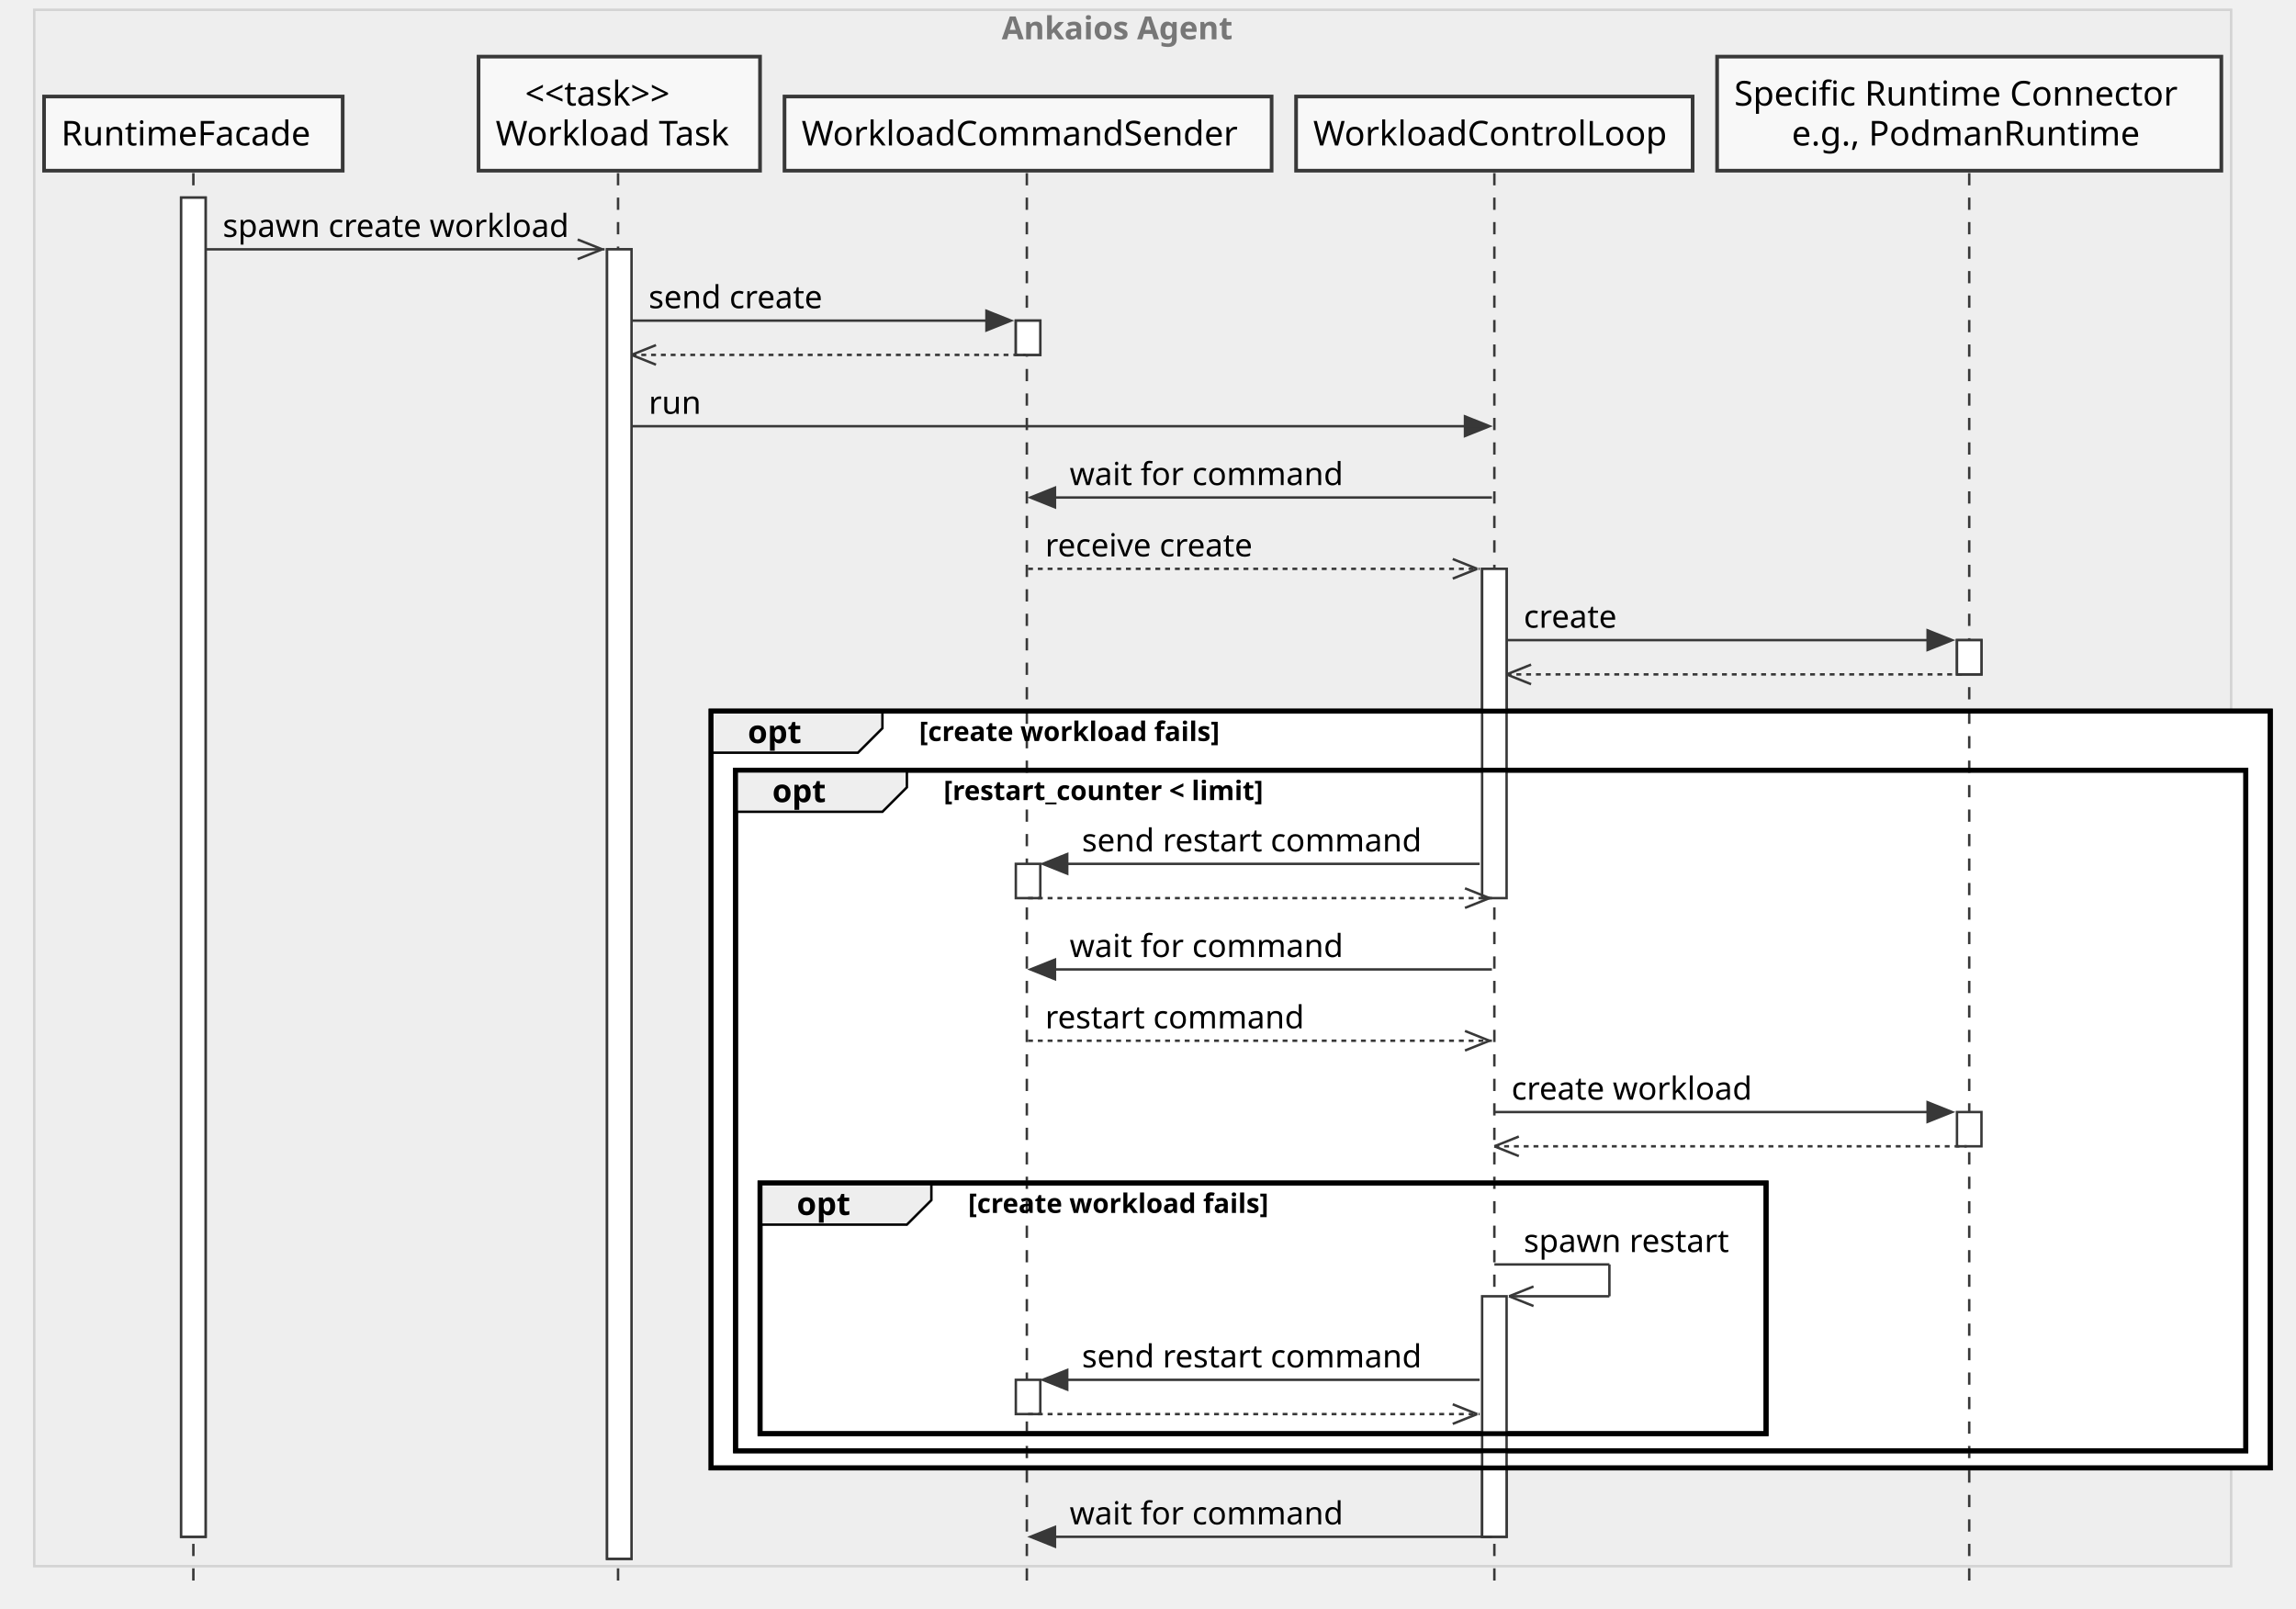
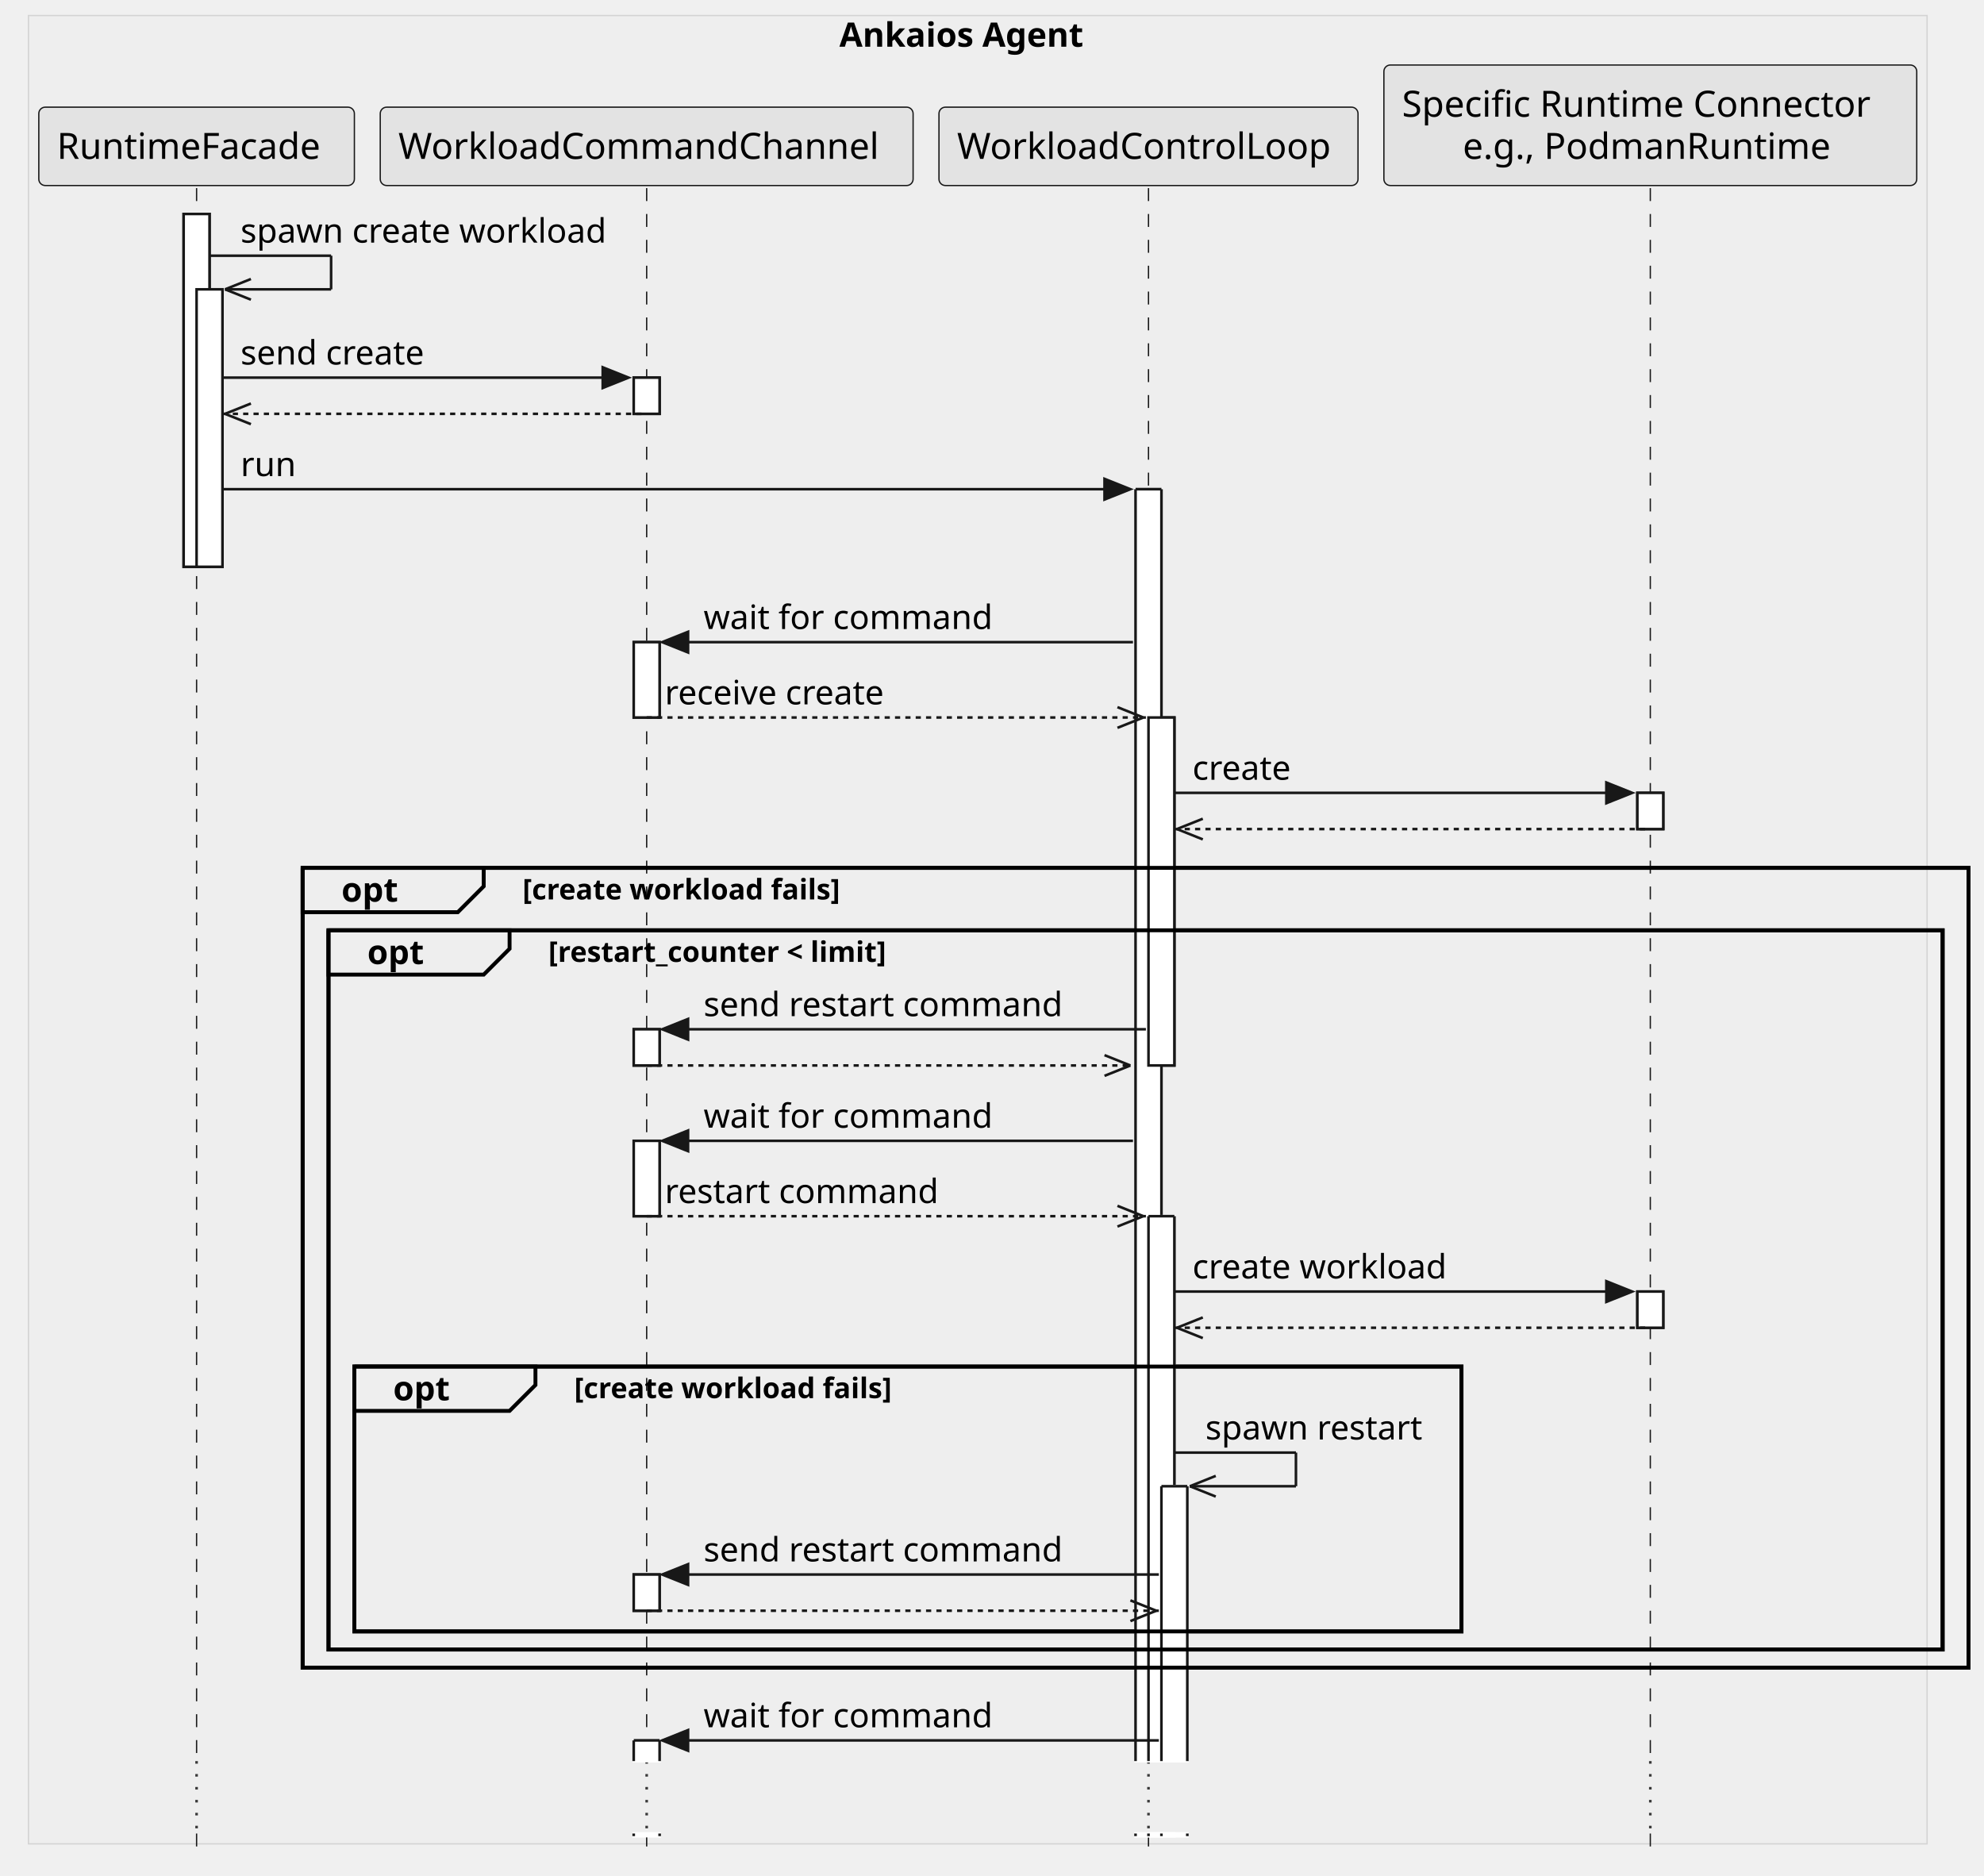
- <svg xmlns="http://www.w3.org/2000/svg" contentScriptType="application/ecmascript" contentStyleType="text/css" height="657px" preserveAspectRatio="none" style="width:938px;height:657px;" version="1.1" viewBox="0 0 938 657" width="938px" zoomAndPan="magnify">
+ <svg xmlns="http://www.w3.org/2000/svg" contentStyleType="text/css" height="725px" preserveAspectRatio="none" style="width:767px;height:725px;background:#FFFFFF;" version="1.1" viewBox="0 0 767 725" width="767px" zoomAndPan="magnify">
  <defs />
  <g>
-     <rect fill="#EEEEEE" height="635.852" style="stroke: #D3D3D3; stroke-width: 1.0;" width="897.5" x="14" y="4" />
-     <text fill="#777777" font-family="sans-serif" font-size="13" font-weight="bold" lengthAdjust="spacingAndGlyphs" textLength="107" x="409.25" y="16.067">Ankaios Agent</text>
-     <rect fill="#FFFFFF" height="547.125" style="stroke: #383838; stroke-width: 1.0;" width="10" x="74" y="80.727" />
-     <rect fill="#FFFFFF" height="534.992" style="stroke: #383838; stroke-width: 1.0;" width="10" x="248" y="101.859" />
-     <rect fill="#FFFFFF" height="14" style="stroke: #383838; stroke-width: 1.0;" width="10" x="415" y="130.992" />
-     <rect fill="#FFFFFF" height="14" style="stroke: #383838; stroke-width: 1.0;" width="10" x="415" y="352.922" />
-     <rect fill="#FFFFFF" height="14" style="stroke: #383838; stroke-width: 1.0;" width="10" x="415" y="563.719" />
-     <rect fill="#FFFFFF" height="134.531" style="stroke: #383838; stroke-width: 1.0;" width="10" x="605.5" y="232.391" />
-     <rect fill="#FFFFFF" height="98.266" style="stroke: #383838; stroke-width: 1.0;" width="10" x="605.5" y="529.586" />
-     <rect fill="#FFFFFF" height="14" style="stroke: #383838; stroke-width: 1.0;" width="10" x="799.5" y="261.523" />
-     <rect fill="#FFFFFF" height="14" style="stroke: #383838; stroke-width: 1.0;" width="10" x="799.5" y="454.32" />
-     <rect fill="#FFFFFF" height="309.195" style="stroke: #000000; stroke-width: 2.0;" width="637" x="290.5" y="290.523" />
-     <rect fill="#FFFFFF" height="278.062" style="stroke: #000000; stroke-width: 2.0;" width="617" x="300.5" y="314.656" />
-     <rect fill="#FFFFFF" height="102.398" style="stroke: #000000; stroke-width: 2.0;" width="411" x="310.5" y="483.32" />
-     <line style="stroke: #383838; stroke-width: 1.0; stroke-dasharray: 5.0,5.0;" x1="79" x2="79" y1="70.727" y2="645.852" />
-     <line style="stroke: #383838; stroke-width: 1.0; stroke-dasharray: 5.0,5.0;" x1="252.5" x2="252.5" y1="70.727" y2="645.852" />
-     <line style="stroke: #383838; stroke-width: 1.0; stroke-dasharray: 5.0,5.0;" x1="419.5" x2="419.5" y1="70.727" y2="645.852" />
-     <line style="stroke: #383838; stroke-width: 1.0; stroke-dasharray: 5.0,5.0;" x1="610.5" x2="610.5" y1="70.727" y2="645.852" />
-     <line style="stroke: #383838; stroke-width: 1.0; stroke-dasharray: 5.0,5.0;" x1="804.5" x2="804.5" y1="70.727" y2="645.852" />
-     <rect fill="#F8F8F8" height="30.297" style="stroke: #383838; stroke-width: 1.5;" width="122" x="18" y="39.43" />
-     <text fill="#000000" font-family="sans-serif" font-size="14" lengthAdjust="spacingAndGlyphs" textLength="108" x="25" y="59.425">RuntimeFacade</text>
-     <rect fill="#F8F8F8" height="46.594" style="stroke: #383838; stroke-width: 1.5;" width="115" x="195.5" y="23.133" />
-     <text fill="#000000" font-family="sans-serif" font-size="14" lengthAdjust="spacingAndGlyphs" textLength="77" x="214.5" y="43.128">&lt;&lt;task&gt;&gt;</text>
-     <text fill="#000000" font-family="sans-serif" font-size="14" lengthAdjust="spacingAndGlyphs" textLength="101" x="202.5" y="59.425">Workload Task</text>
-     <rect fill="#F8F8F8" height="30.297" style="stroke: #383838; stroke-width: 1.5;" width="199" x="320.5" y="39.43" />
-     <text fill="#000000" font-family="sans-serif" font-size="14" lengthAdjust="spacingAndGlyphs" textLength="185" x="327.5" y="59.425">WorkloadCommandSender</text>
-     <rect fill="#F8F8F8" height="30.297" style="stroke: #383838; stroke-width: 1.5;" width="162" x="529.5" y="39.43" />
-     <text fill="#000000" font-family="sans-serif" font-size="14" lengthAdjust="spacingAndGlyphs" textLength="148" x="536.5" y="59.425">WorkloadControlLoop</text>
-     <rect fill="#F8F8F8" height="46.594" style="stroke: #383838; stroke-width: 1.5;" width="206" x="701.5" y="23.133" />
-     <text fill="#000000" font-family="sans-serif" font-size="14" lengthAdjust="spacingAndGlyphs" textLength="192" x="708.5" y="43.128">Specific Runtime Connector</text>
-     <text fill="#000000" font-family="sans-serif" font-size="14" lengthAdjust="spacingAndGlyphs" textLength="149" x="732" y="59.425">e.g., PodmanRuntime</text>
-     <rect fill="#FFFFFF" height="547.125" style="stroke: #383838; stroke-width: 1.0;" width="10" x="74" y="80.727" />
-     <rect fill="#FFFFFF" height="534.992" style="stroke: #383838; stroke-width: 1.0;" width="10" x="248" y="101.859" />
-     <rect fill="#FFFFFF" height="14" style="stroke: #383838; stroke-width: 1.0;" width="10" x="415" y="130.992" />
-     <rect fill="#FFFFFF" height="14" style="stroke: #383838; stroke-width: 1.0;" width="10" x="415" y="352.922" />
-     <rect fill="#FFFFFF" height="14" style="stroke: #383838; stroke-width: 1.0;" width="10" x="415" y="563.719" />
-     <rect fill="#FFFFFF" height="134.531" style="stroke: #383838; stroke-width: 1.0;" width="10" x="605.5" y="232.391" />
-     <rect fill="#FFFFFF" height="98.266" style="stroke: #383838; stroke-width: 1.0;" width="10" x="605.5" y="529.586" />
-     <rect fill="#FFFFFF" height="14" style="stroke: #383838; stroke-width: 1.0;" width="10" x="799.5" y="261.523" />
-     <rect fill="#FFFFFF" height="14" style="stroke: #383838; stroke-width: 1.0;" width="10" x="799.5" y="454.32" />
-     <line style="stroke: #383838; stroke-width: 1.0;" x1="246" x2="236" y1="101.859" y2="97.859" />
-     <line style="stroke: #383838; stroke-width: 1.0;" x1="246" x2="236" y1="101.859" y2="105.859" />
-     <line style="stroke: #383838; stroke-width: 1.0;" x1="84" x2="247" y1="101.859" y2="101.859" />
-     <text fill="#000000" font-family="sans-serif" font-size="13" lengthAdjust="spacingAndGlyphs" textLength="145" x="91" y="96.793">spawn create workload</text>
-     <polygon fill="#383838" points="403,126.992,413,130.992,403,134.992" style="stroke: #383838; stroke-width: 1.0;" />
-     <line style="stroke: #383838; stroke-width: 1.0;" x1="258" x2="409" y1="130.992" y2="130.992" />
-     <text fill="#000000" font-family="sans-serif" font-size="13" lengthAdjust="spacingAndGlyphs" textLength="76" x="265" y="125.926">send create</text>
-     <line style="stroke: #383838; stroke-width: 1.0;" x1="258" x2="268" y1="144.992" y2="140.992" />
-     <line style="stroke: #383838; stroke-width: 1.0;" x1="258" x2="268" y1="144.992" y2="148.992" />
-     <line style="stroke: #383838; stroke-width: 1.0; stroke-dasharray: 2.0,2.0;" x1="258" x2="419" y1="144.992" y2="144.992" />
-     <polygon fill="#383838" points="598.5,170.125,608.5,174.125,598.5,178.125" style="stroke: #383838; stroke-width: 1.0;" />
-     <line style="stroke: #383838; stroke-width: 1.0;" x1="258" x2="604.5" y1="174.125" y2="174.125" />
-     <text fill="#000000" font-family="sans-serif" font-size="13" lengthAdjust="spacingAndGlyphs" textLength="21" x="265" y="169.059">run</text>
-     <polygon fill="#383838" points="431,199.258,421,203.258,431,207.258" style="stroke: #383838; stroke-width: 1.0;" />
-     <line style="stroke: #383838; stroke-width: 1.0;" x1="425" x2="609.5" y1="203.258" y2="203.258" />
-     <text fill="#000000" font-family="sans-serif" font-size="13" lengthAdjust="spacingAndGlyphs" textLength="115" x="437" y="198.192">wait for command</text>
-     <line style="stroke: #383838; stroke-width: 1.0;" x1="603.5" x2="593.5" y1="232.391" y2="228.391" />
-     <line style="stroke: #383838; stroke-width: 1.0;" x1="603.5" x2="593.5" y1="232.391" y2="236.391" />
-     <line style="stroke: #383838; stroke-width: 1.0; stroke-dasharray: 2.0,2.0;" x1="420" x2="604.5" y1="232.391" y2="232.391" />
-     <text fill="#000000" font-family="sans-serif" font-size="13" lengthAdjust="spacingAndGlyphs" textLength="91" x="427" y="227.325">receive create</text>
-     <polygon fill="#383838" points="787.5,257.523,797.5,261.523,787.5,265.523" style="stroke: #383838; stroke-width: 1.0;" />
-     <line style="stroke: #383838; stroke-width: 1.0;" x1="615.5" x2="793.5" y1="261.523" y2="261.523" />
-     <text fill="#000000" font-family="sans-serif" font-size="13" lengthAdjust="spacingAndGlyphs" textLength="41" x="622.5" y="256.457">create</text>
-     <line style="stroke: #383838; stroke-width: 1.0;" x1="615.5" x2="625.5" y1="275.523" y2="271.523" />
-     <line style="stroke: #383838; stroke-width: 1.0;" x1="615.5" x2="625.5" y1="275.523" y2="279.523" />
-     <line style="stroke: #383838; stroke-width: 1.0; stroke-dasharray: 2.0,2.0;" x1="615.5" x2="803.5" y1="275.523" y2="275.523" />
-     <path d="M290.5,290.523 L360.5,290.523 L360.5,297.523 L350.5,307.523 L290.5,307.523 L290.5,290.523 " fill="#EEEEEE" style="stroke: #000000; stroke-width: 1.0;" />
-     <rect fill="none" height="309.195" style="stroke: #000000; stroke-width: 2.0;" width="637" x="290.5" y="290.523" />
-     <text fill="#000000" font-family="sans-serif" font-size="13" font-weight="bold" lengthAdjust="spacingAndGlyphs" textLength="25" x="305.5" y="303.59">opt</text>
-     <text fill="#000000" font-family="sans-serif" font-size="11" font-weight="bold" lengthAdjust="spacingAndGlyphs" textLength="146" x="375.5" y="302.734">[create workload fails]</text>
-     <path d="M300.5,314.656 L370.5,314.656 L370.5,321.656 L360.5,331.656 L300.5,331.656 L300.5,314.656 " fill="#EEEEEE" style="stroke: #000000; stroke-width: 1.0;" />
-     <rect fill="none" height="278.062" style="stroke: #000000; stroke-width: 2.0;" width="617" x="300.5" y="314.656" />
-     <text fill="#000000" font-family="sans-serif" font-size="13" font-weight="bold" lengthAdjust="spacingAndGlyphs" textLength="25" x="315.5" y="327.723">opt</text>
-     <text fill="#000000" font-family="sans-serif" font-size="11" font-weight="bold" lengthAdjust="spacingAndGlyphs" textLength="153" x="385.5" y="326.867">[restart_counter &lt; limit]</text>
-     <polygon fill="#383838" points="436,348.922,426,352.922,436,356.922" style="stroke: #383838; stroke-width: 1.0;" />
-     <line style="stroke: #383838; stroke-width: 1.0;" x1="430" x2="604.5" y1="352.922" y2="352.922" />
-     <text fill="#000000" font-family="sans-serif" font-size="13" lengthAdjust="spacingAndGlyphs" textLength="147" x="442" y="347.856">send restart command</text>
-     <line style="stroke: #383838; stroke-width: 1.0;" x1="608.5" x2="598.5" y1="366.922" y2="362.922" />
-     <line style="stroke: #383838; stroke-width: 1.0;" x1="608.5" x2="598.5" y1="366.922" y2="370.922" />
-     <line style="stroke: #383838; stroke-width: 1.0; stroke-dasharray: 2.0,2.0;" x1="420" x2="609.5" y1="366.922" y2="366.922" />
-     <polygon fill="#383838" points="431,392.055,421,396.055,431,400.055" style="stroke: #383838; stroke-width: 1.0;" />
-     <line style="stroke: #383838; stroke-width: 1.0;" x1="425" x2="609.5" y1="396.055" y2="396.055" />
-     <text fill="#000000" font-family="sans-serif" font-size="13" lengthAdjust="spacingAndGlyphs" textLength="115" x="437" y="390.989">wait for command</text>
-     <line style="stroke: #383838; stroke-width: 1.0;" x1="608.5" x2="598.5" y1="425.188" y2="421.188" />
-     <line style="stroke: #383838; stroke-width: 1.0;" x1="608.5" x2="598.5" y1="425.188" y2="429.188" />
-     <line style="stroke: #383838; stroke-width: 1.0; stroke-dasharray: 2.0,2.0;" x1="420" x2="609.5" y1="425.188" y2="425.188" />
-     <text fill="#000000" font-family="sans-serif" font-size="13" lengthAdjust="spacingAndGlyphs" textLength="112" x="427" y="420.122">restart command</text>
-     <polygon fill="#383838" points="787.5,450.32,797.5,454.32,787.5,458.32" style="stroke: #383838; stroke-width: 1.0;" />
-     <line style="stroke: #383838; stroke-width: 1.0;" x1="610.5" x2="793.5" y1="454.32" y2="454.32" />
-     <text fill="#000000" font-family="sans-serif" font-size="13" lengthAdjust="spacingAndGlyphs" textLength="101" x="617.5" y="449.254">create workload</text>
-     <line style="stroke: #383838; stroke-width: 1.0;" x1="610.5" x2="620.5" y1="468.32" y2="464.32" />
-     <line style="stroke: #383838; stroke-width: 1.0;" x1="610.5" x2="620.5" y1="468.32" y2="472.32" />
-     <line style="stroke: #383838; stroke-width: 1.0; stroke-dasharray: 2.0,2.0;" x1="610.5" x2="803.5" y1="468.32" y2="468.32" />
-     <path d="M310.5,483.32 L380.5,483.32 L380.5,490.32 L370.5,500.32 L310.5,500.32 L310.5,483.32 " fill="#EEEEEE" style="stroke: #000000; stroke-width: 1.0;" />
-     <rect fill="none" height="102.398" style="stroke: #000000; stroke-width: 2.0;" width="411" x="310.5" y="483.32" />
-     <text fill="#000000" font-family="sans-serif" font-size="13" font-weight="bold" lengthAdjust="spacingAndGlyphs" textLength="25" x="325.5" y="496.387">opt</text>
-     <text fill="#000000" font-family="sans-serif" font-size="11" font-weight="bold" lengthAdjust="spacingAndGlyphs" textLength="146" x="395.5" y="495.531">[create workload fails]</text>
-     <line style="stroke: #383838; stroke-width: 1.0;" x1="610.5" x2="657.5" y1="516.586" y2="516.586" />
-     <line style="stroke: #383838; stroke-width: 1.0;" x1="657.5" x2="657.5" y1="516.586" y2="529.586" />
-     <line style="stroke: #383838; stroke-width: 1.0;" x1="616.5" x2="657.5" y1="529.586" y2="529.586" />
-     <line style="stroke: #383838; stroke-width: 1.0;" x1="616.5" x2="626.5" y1="529.586" y2="525.586" />
-     <line style="stroke: #383838; stroke-width: 1.0;" x1="616.5" x2="626.5" y1="529.586" y2="533.586" />
-     <text fill="#000000" font-family="sans-serif" font-size="13" lengthAdjust="spacingAndGlyphs" textLength="87" x="622.5" y="511.52">spawn restart</text>
-     <polygon fill="#383838" points="436,559.719,426,563.719,436,567.719" style="stroke: #383838; stroke-width: 1.0;" />
-     <line style="stroke: #383838; stroke-width: 1.0;" x1="430" x2="604.5" y1="563.719" y2="563.719" />
-     <text fill="#000000" font-family="sans-serif" font-size="13" lengthAdjust="spacingAndGlyphs" textLength="147" x="442" y="558.653">send restart command</text>
-     <line style="stroke: #383838; stroke-width: 1.0;" x1="603.5" x2="593.5" y1="577.719" y2="573.719" />
-     <line style="stroke: #383838; stroke-width: 1.0;" x1="603.5" x2="593.5" y1="577.719" y2="581.719" />
-     <line style="stroke: #383838; stroke-width: 1.0; stroke-dasharray: 2.0,2.0;" x1="420" x2="604.5" y1="577.719" y2="577.719" />
-     <polygon fill="#383838" points="431,623.852,421,627.852,431,631.852" style="stroke: #383838; stroke-width: 1.0;" />
-     <line style="stroke: #383838; stroke-width: 1.0;" x1="425" x2="609.5" y1="627.852" y2="627.852" />
-     <text fill="#000000" font-family="sans-serif" font-size="13" lengthAdjust="spacingAndGlyphs" textLength="115" x="437" y="622.786">wait for command</text>
+     <rect fill="#EEEEEE" height="706.852" style="stroke:#D3D3D3;stroke-width:0.5;" width="734" x="11" y="6" />
+     <text fill="#000000" font-family="sans-serif" font-size="13" font-weight="bold" lengthAdjust="spacing" textLength="107" x="324.5" y="18.067">Ankaios Agent</text>
+     <rect fill="#FFFFFF" height="136.398" style="stroke:#181818;stroke-width:1.0;" width="10" x="71" y="82.727" />
+     <rect fill="#FFFFFF" height="107.266" style="stroke:#181818;stroke-width:1.0;" width="10" x="76" y="111.859" />
+     <rect fill="#FFFFFF" height="14" style="stroke:#181818;stroke-width:1.0;" width="10" x="245" y="145.992" />
+     <rect fill="#FFFFFF" height="29.133" style="stroke:#181818;stroke-width:1.0;" width="10" x="245" y="248.258" />
+     <rect fill="#FFFFFF" height="14" style="stroke:#181818;stroke-width:1.0;" width="10" x="245" y="397.922" />
+     <rect fill="#FFFFFF" height="29.133" style="stroke:#181818;stroke-width:1.0;" width="10" x="245" y="441.055" />
+     <rect fill="#FFFFFF" height="14" style="stroke:#181818;stroke-width:1.0;" width="10" x="245" y="608.719" />
+     <rect fill="#FFFFFF" height="8" style="stroke:#FFFFFF;stroke-width:1.0;" width="10" x="245" y="672.852" />
+     <line style="stroke:#181818;stroke-width:1.0;" x1="245" x2="245" y1="672.852" y2="680.852" />
+     <line style="stroke:#181818;stroke-width:1.0;" x1="255" x2="255" y1="672.852" y2="680.852" />
+     <line style="stroke:#181818;stroke-width:1.0;" x1="245" x2="255" y1="672.852" y2="672.852" />
+     <rect fill="#FFFFFF" height="1" style="stroke:#FFFFFF;stroke-width:1.0;" width="10" x="245" y="708.852" />
+     <line style="stroke:#181818;stroke-width:1.0;" x1="245" x2="245" y1="708.852" y2="709.852" />
+     <line style="stroke:#181818;stroke-width:1.0;" x1="255" x2="255" y1="708.852" y2="709.852" />
+     <rect fill="#FFFFFF" height="491.727" style="stroke:#FFFFFF;stroke-width:1.0;" width="10" x="439" y="189.125" />
+     <line style="stroke:#181818;stroke-width:1.0;" x1="439" x2="439" y1="189.125" y2="680.852" />
+     <line style="stroke:#181818;stroke-width:1.0;" x1="449" x2="449" y1="189.125" y2="680.852" />
+     <line style="stroke:#181818;stroke-width:1.0;" x1="439" x2="449" y1="189.125" y2="189.125" />
+     <rect fill="#FFFFFF" height="1" style="stroke:#FFFFFF;stroke-width:1.0;" width="10" x="439" y="708.852" />
+     <line style="stroke:#181818;stroke-width:1.0;" x1="439" x2="439" y1="708.852" y2="709.852" />
+     <line style="stroke:#181818;stroke-width:1.0;" x1="449" x2="449" y1="708.852" y2="709.852" />
+     <rect fill="#FFFFFF" height="134.531" style="stroke:#181818;stroke-width:1.0;" width="10" x="444" y="277.391" />
+     <rect fill="#FFFFFF" height="210.664" style="stroke:#FFFFFF;stroke-width:1.0;" width="10" x="444" y="470.188" />
+     <line style="stroke:#181818;stroke-width:1.0;" x1="444" x2="444" y1="470.188" y2="680.852" />
+     <line style="stroke:#181818;stroke-width:1.0;" x1="454" x2="454" y1="470.188" y2="680.852" />
+     <line style="stroke:#181818;stroke-width:1.0;" x1="444" x2="454" y1="470.188" y2="470.188" />
+     <rect fill="#FFFFFF" height="1" style="stroke:#FFFFFF;stroke-width:1.0;" width="10" x="444" y="708.852" />
+     <line style="stroke:#181818;stroke-width:1.0;" x1="444" x2="444" y1="708.852" y2="709.852" />
+     <line style="stroke:#181818;stroke-width:1.0;" x1="454" x2="454" y1="708.852" y2="709.852" />
+     <rect fill="#FFFFFF" height="106.266" style="stroke:#FFFFFF;stroke-width:1.0;" width="10" x="449" y="574.586" />
+     <line style="stroke:#181818;stroke-width:1.0;" x1="449" x2="449" y1="574.586" y2="680.852" />
+     <line style="stroke:#181818;stroke-width:1.0;" x1="459" x2="459" y1="574.586" y2="680.852" />
+     <line style="stroke:#181818;stroke-width:1.0;" x1="449" x2="459" y1="574.586" y2="574.586" />
+     <rect fill="#FFFFFF" height="1" style="stroke:#FFFFFF;stroke-width:1.0;" width="10" x="449" y="708.852" />
+     <line style="stroke:#181818;stroke-width:1.0;" x1="449" x2="449" y1="708.852" y2="709.852" />
+     <line style="stroke:#181818;stroke-width:1.0;" x1="459" x2="459" y1="708.852" y2="709.852" />
+     <rect fill="#FFFFFF" height="14" style="stroke:#181818;stroke-width:1.0;" width="10" x="633" y="306.523" />
+     <rect fill="#FFFFFF" height="14" style="stroke:#181818;stroke-width:1.0;" width="10" x="633" y="499.32" />
+     <rect fill="none" height="309.195" style="stroke:#000000;stroke-width:1.5;" width="644" x="117" y="335.523" />
+     <rect fill="none" height="278.062" style="stroke:#000000;stroke-width:1.5;" width="624" x="127" y="359.656" />
+     <rect fill="none" height="102.398" style="stroke:#000000;stroke-width:1.5;" width="428" x="137" y="528.32" />
+     <line style="stroke:#181818;stroke-width:0.5;stroke-dasharray:5.0,5.0;" x1="76" x2="76" y1="72.727" y2="680.852" />
+     <line style="stroke:#383838;stroke-width:1.0;stroke-dasharray:1.0,4.0;" x1="76" x2="76" y1="680.852" y2="708.852" />
+     <line style="stroke:#181818;stroke-width:0.5;stroke-dasharray:5.0,5.0;" x1="76" x2="76" y1="708.852" y2="718.852" />
+     <line style="stroke:#181818;stroke-width:0.5;stroke-dasharray:5.0,5.0;" x1="250" x2="250" y1="72.727" y2="680.852" />
+     <line style="stroke:#383838;stroke-width:1.0;stroke-dasharray:1.0,4.0;" x1="250" x2="250" y1="680.852" y2="708.852" />
+     <line style="stroke:#181818;stroke-width:0.5;stroke-dasharray:5.0,5.0;" x1="250" x2="250" y1="708.852" y2="718.852" />
+     <line style="stroke:#181818;stroke-width:0.5;stroke-dasharray:5.0,5.0;" x1="444" x2="444" y1="72.727" y2="680.852" />
+     <line style="stroke:#383838;stroke-width:1.0;stroke-dasharray:1.0,4.0;" x1="444" x2="444" y1="680.852" y2="708.852" />
+     <line style="stroke:#181818;stroke-width:0.5;stroke-dasharray:5.0,5.0;" x1="444" x2="444" y1="708.852" y2="718.852" />
+     <line style="stroke:#181818;stroke-width:0.5;stroke-dasharray:5.0,5.0;" x1="638" x2="638" y1="72.727" y2="680.852" />
+     <line style="stroke:#383838;stroke-width:1.0;stroke-dasharray:1.0,4.0;" x1="638" x2="638" y1="680.852" y2="708.852" />
+     <line style="stroke:#181818;stroke-width:0.5;stroke-dasharray:5.0,5.0;" x1="638" x2="638" y1="708.852" y2="718.852" />
+     <rect fill="#E3E3E3" height="30.297" rx="2.5" ry="2.5" style="stroke:#181818;stroke-width:0.5;" width="122" x="15" y="41.43" />
+     <text fill="#000000" font-family="sans-serif" font-size="14" lengthAdjust="spacing" textLength="108" x="22" y="61.425">RuntimeFacade</text>
+     <rect fill="#E3E3E3" height="30.297" rx="2.5" ry="2.5" style="stroke:#181818;stroke-width:0.5;" width="206" x="147" y="41.43" />
+     <text fill="#000000" font-family="sans-serif" font-size="14" lengthAdjust="spacing" textLength="192" x="154" y="61.425">WorkloadCommandChannel</text>
+     <rect fill="#E3E3E3" height="30.297" rx="2.5" ry="2.5" style="stroke:#181818;stroke-width:0.5;" width="162" x="363" y="41.43" />
+     <text fill="#000000" font-family="sans-serif" font-size="14" lengthAdjust="spacing" textLength="148" x="370" y="61.425">WorkloadControlLoop</text>
+     <rect fill="#E3E3E3" height="46.594" rx="2.5" ry="2.5" style="stroke:#181818;stroke-width:0.5;" width="206" x="535" y="25.133" />
+     <text fill="#000000" font-family="sans-serif" font-size="14" lengthAdjust="spacing" textLength="192" x="542" y="45.128">Specific Runtime Connector</text>
+     <text fill="#000000" font-family="sans-serif" font-size="14" lengthAdjust="spacing" textLength="149" x="565.5" y="61.425">e.g., PodmanRuntime</text>
+     <rect fill="#FFFFFF" height="136.398" style="stroke:#181818;stroke-width:1.0;" width="10" x="71" y="82.727" />
+     <rect fill="#FFFFFF" height="107.266" style="stroke:#181818;stroke-width:1.0;" width="10" x="76" y="111.859" />
+     <rect fill="#FFFFFF" height="14" style="stroke:#181818;stroke-width:1.0;" width="10" x="245" y="145.992" />
+     <rect fill="#FFFFFF" height="29.133" style="stroke:#181818;stroke-width:1.0;" width="10" x="245" y="248.258" />
+     <rect fill="#FFFFFF" height="14" style="stroke:#181818;stroke-width:1.0;" width="10" x="245" y="397.922" />
+     <rect fill="#FFFFFF" height="29.133" style="stroke:#181818;stroke-width:1.0;" width="10" x="245" y="441.055" />
+     <rect fill="#FFFFFF" height="14" style="stroke:#181818;stroke-width:1.0;" width="10" x="245" y="608.719" />
+     <rect fill="#FFFFFF" height="8" style="stroke:#FFFFFF;stroke-width:1.0;" width="10" x="245" y="672.852" />
+     <line style="stroke:#181818;stroke-width:1.0;" x1="245" x2="245" y1="672.852" y2="680.852" />
+     <line style="stroke:#181818;stroke-width:1.0;" x1="255" x2="255" y1="672.852" y2="680.852" />
+     <line style="stroke:#181818;stroke-width:1.0;" x1="245" x2="255" y1="672.852" y2="672.852" />
+     <rect fill="#FFFFFF" height="1" style="stroke:#FFFFFF;stroke-width:1.0;" width="10" x="245" y="708.852" />
+     <line style="stroke:#181818;stroke-width:1.0;" x1="245" x2="245" y1="708.852" y2="709.852" />
+     <line style="stroke:#181818;stroke-width:1.0;" x1="255" x2="255" y1="708.852" y2="709.852" />
+     <rect fill="#FFFFFF" height="491.727" style="stroke:#FFFFFF;stroke-width:1.0;" width="10" x="439" y="189.125" />
+     <line style="stroke:#181818;stroke-width:1.0;" x1="439" x2="439" y1="189.125" y2="680.852" />
+     <line style="stroke:#181818;stroke-width:1.0;" x1="449" x2="449" y1="189.125" y2="680.852" />
+     <line style="stroke:#181818;stroke-width:1.0;" x1="439" x2="449" y1="189.125" y2="189.125" />
+     <rect fill="#FFFFFF" height="1" style="stroke:#FFFFFF;stroke-width:1.0;" width="10" x="439" y="708.852" />
+     <line style="stroke:#181818;stroke-width:1.0;" x1="439" x2="439" y1="708.852" y2="709.852" />
+     <line style="stroke:#181818;stroke-width:1.0;" x1="449" x2="449" y1="708.852" y2="709.852" />
+     <rect fill="#FFFFFF" height="134.531" style="stroke:#181818;stroke-width:1.0;" width="10" x="444" y="277.391" />
+     <rect fill="#FFFFFF" height="210.664" style="stroke:#FFFFFF;stroke-width:1.0;" width="10" x="444" y="470.188" />
+     <line style="stroke:#181818;stroke-width:1.0;" x1="444" x2="444" y1="470.188" y2="680.852" />
+     <line style="stroke:#181818;stroke-width:1.0;" x1="454" x2="454" y1="470.188" y2="680.852" />
+     <line style="stroke:#181818;stroke-width:1.0;" x1="444" x2="454" y1="470.188" y2="470.188" />
+     <rect fill="#FFFFFF" height="1" style="stroke:#FFFFFF;stroke-width:1.0;" width="10" x="444" y="708.852" />
+     <line style="stroke:#181818;stroke-width:1.0;" x1="444" x2="444" y1="708.852" y2="709.852" />
+     <line style="stroke:#181818;stroke-width:1.0;" x1="454" x2="454" y1="708.852" y2="709.852" />
+     <rect fill="#FFFFFF" height="106.266" style="stroke:#FFFFFF;stroke-width:1.0;" width="10" x="449" y="574.586" />
+     <line style="stroke:#181818;stroke-width:1.0;" x1="449" x2="449" y1="574.586" y2="680.852" />
+     <line style="stroke:#181818;stroke-width:1.0;" x1="459" x2="459" y1="574.586" y2="680.852" />
+     <line style="stroke:#181818;stroke-width:1.0;" x1="449" x2="459" y1="574.586" y2="574.586" />
+     <rect fill="#FFFFFF" height="1" style="stroke:#FFFFFF;stroke-width:1.0;" width="10" x="449" y="708.852" />
+     <line style="stroke:#181818;stroke-width:1.0;" x1="449" x2="449" y1="708.852" y2="709.852" />
+     <line style="stroke:#181818;stroke-width:1.0;" x1="459" x2="459" y1="708.852" y2="709.852" />
+     <rect fill="#FFFFFF" height="14" style="stroke:#181818;stroke-width:1.0;" width="10" x="633" y="306.523" />
+     <rect fill="#FFFFFF" height="14" style="stroke:#181818;stroke-width:1.0;" width="10" x="633" y="499.32" />
+     <line style="stroke:#181818;stroke-width:1.0;" x1="81" x2="128" y1="98.859" y2="98.859" />
+     <line style="stroke:#181818;stroke-width:1.0;" x1="128" x2="128" y1="98.859" y2="111.859" />
+     <line style="stroke:#181818;stroke-width:1.0;" x1="87" x2="128" y1="111.859" y2="111.859" />
+     <line style="stroke:#181818;stroke-width:1.0;" x1="87" x2="97" y1="111.859" y2="107.859" />
+     <line style="stroke:#181818;stroke-width:1.0;" x1="87" x2="97" y1="111.859" y2="115.859" />
+     <text fill="#000000" font-family="sans-serif" font-size="13" lengthAdjust="spacing" textLength="145" x="93" y="93.793">spawn create workload</text>
+     <polygon fill="#181818" points="233,141.992,243,145.992,233,149.992" style="stroke:#181818;stroke-width:1.0;" />
+     <line style="stroke:#181818;stroke-width:1.0;" x1="86" x2="239" y1="145.992" y2="145.992" />
+     <text fill="#000000" font-family="sans-serif" font-size="13" lengthAdjust="spacing" textLength="76" x="93" y="140.926">send create</text>
+     <line style="stroke:#181818;stroke-width:1.0;" x1="87" x2="97" y1="159.992" y2="155.992" />
+     <line style="stroke:#181818;stroke-width:1.0;" x1="87" x2="97" y1="159.992" y2="163.992" />
+     <line style="stroke:#181818;stroke-width:1.0;stroke-dasharray:2.0,2.0;" x1="86" x2="249" y1="159.992" y2="159.992" />
+     <polygon fill="#181818" points="427,185.125,437,189.125,427,193.125" style="stroke:#181818;stroke-width:1.0;" />
+     <line style="stroke:#181818;stroke-width:1.0;" x1="86" x2="433" y1="189.125" y2="189.125" />
+     <text fill="#000000" font-family="sans-serif" font-size="13" lengthAdjust="spacing" textLength="21" x="93" y="184.059">run</text>
+     <polygon fill="#181818" points="266,244.258,256,248.258,266,252.258" style="stroke:#181818;stroke-width:1.0;" />
+     <line style="stroke:#181818;stroke-width:1.0;" x1="260" x2="438" y1="248.258" y2="248.258" />
+     <text fill="#000000" font-family="sans-serif" font-size="13" lengthAdjust="spacing" textLength="115" x="272" y="243.192">wait for command</text>
+     <line style="stroke:#181818;stroke-width:1.0;" x1="442" x2="432" y1="277.391" y2="273.391" />
+     <line style="stroke:#181818;stroke-width:1.0;" x1="442" x2="432" y1="277.391" y2="281.391" />
+     <line style="stroke:#181818;stroke-width:1.0;stroke-dasharray:2.0,2.0;" x1="250" x2="443" y1="277.391" y2="277.391" />
+     <text fill="#000000" font-family="sans-serif" font-size="13" lengthAdjust="spacing" textLength="91" x="257" y="272.325">receive create</text>
+     <polygon fill="#181818" points="621,302.523,631,306.523,621,310.523" style="stroke:#181818;stroke-width:1.0;" />
+     <line style="stroke:#181818;stroke-width:1.0;" x1="454" x2="627" y1="306.523" y2="306.523" />
+     <text fill="#000000" font-family="sans-serif" font-size="13" lengthAdjust="spacing" textLength="41" x="461" y="301.457">create</text>
+     <line style="stroke:#181818;stroke-width:1.0;" x1="455" x2="465" y1="320.523" y2="316.523" />
+     <line style="stroke:#181818;stroke-width:1.0;" x1="455" x2="465" y1="320.523" y2="324.523" />
+     <line style="stroke:#181818;stroke-width:1.0;stroke-dasharray:2.0,2.0;" x1="454" x2="637" y1="320.523" y2="320.523" />
+     <path d="M117,335.523 L187,335.523 L187,342.656 L177,352.656 L117,352.656 L117,335.523 " fill="#EEEEEE" style="stroke:#000000;stroke-width:1.5;" />
+     <rect fill="none" height="309.195" style="stroke:#000000;stroke-width:1.5;" width="644" x="117" y="335.523" />
+     <text fill="#000000" font-family="sans-serif" font-size="13" font-weight="bold" lengthAdjust="spacing" textLength="25" x="132" y="348.59">opt</text>
+     <text fill="#000000" font-family="sans-serif" font-size="11" font-weight="bold" lengthAdjust="spacing" textLength="146" x="202" y="347.734">[create workload fails]</text>
+     <path d="M127,359.656 L197,359.656 L197,366.789 L187,376.789 L127,376.789 L127,359.656 " fill="#EEEEEE" style="stroke:#000000;stroke-width:1.5;" />
+     <rect fill="none" height="278.062" style="stroke:#000000;stroke-width:1.5;" width="624" x="127" y="359.656" />
+     <text fill="#000000" font-family="sans-serif" font-size="13" font-weight="bold" lengthAdjust="spacing" textLength="25" x="142" y="372.723">opt</text>
+     <text fill="#000000" font-family="sans-serif" font-size="11" font-weight="bold" lengthAdjust="spacing" textLength="153" x="212" y="371.867">[restart_counter &lt; limit]</text>
+     <polygon fill="#181818" points="266,393.922,256,397.922,266,401.922" style="stroke:#181818;stroke-width:1.0;" />
+     <line style="stroke:#181818;stroke-width:1.0;" x1="260" x2="443" y1="397.922" y2="397.922" />
+     <text fill="#000000" font-family="sans-serif" font-size="13" lengthAdjust="spacing" textLength="147" x="272" y="392.856">send restart command</text>
+     <line style="stroke:#181818;stroke-width:1.0;" x1="437" x2="427" y1="411.922" y2="407.922" />
+     <line style="stroke:#181818;stroke-width:1.0;" x1="437" x2="427" y1="411.922" y2="415.922" />
+     <line style="stroke:#181818;stroke-width:1.0;stroke-dasharray:2.0,2.0;" x1="250" x2="438" y1="411.922" y2="411.922" />
+     <polygon fill="#181818" points="266,437.055,256,441.055,266,445.055" style="stroke:#181818;stroke-width:1.0;" />
+     <line style="stroke:#181818;stroke-width:1.0;" x1="260" x2="438" y1="441.055" y2="441.055" />
+     <text fill="#000000" font-family="sans-serif" font-size="13" lengthAdjust="spacing" textLength="115" x="272" y="435.989">wait for command</text>
+     <line style="stroke:#181818;stroke-width:1.0;" x1="442" x2="432" y1="470.188" y2="466.188" />
+     <line style="stroke:#181818;stroke-width:1.0;" x1="442" x2="432" y1="470.188" y2="474.188" />
+     <line style="stroke:#181818;stroke-width:1.0;stroke-dasharray:2.0,2.0;" x1="250" x2="443" y1="470.188" y2="470.188" />
+     <text fill="#000000" font-family="sans-serif" font-size="13" lengthAdjust="spacing" textLength="112" x="257" y="465.122">restart command</text>
+     <polygon fill="#181818" points="621,495.32,631,499.32,621,503.32" style="stroke:#181818;stroke-width:1.0;" />
+     <line style="stroke:#181818;stroke-width:1.0;" x1="454" x2="627" y1="499.32" y2="499.32" />
+     <text fill="#000000" font-family="sans-serif" font-size="13" lengthAdjust="spacing" textLength="101" x="461" y="494.254">create workload</text>
+     <line style="stroke:#181818;stroke-width:1.0;" x1="455" x2="465" y1="513.32" y2="509.32" />
+     <line style="stroke:#181818;stroke-width:1.0;" x1="455" x2="465" y1="513.32" y2="517.32" />
+     <line style="stroke:#181818;stroke-width:1.0;stroke-dasharray:2.0,2.0;" x1="454" x2="637" y1="513.32" y2="513.32" />
+     <path d="M137,528.32 L207,528.32 L207,535.453 L197,545.453 L137,545.453 L137,528.32 " fill="#EEEEEE" style="stroke:#000000;stroke-width:1.5;" />
+     <rect fill="none" height="102.398" style="stroke:#000000;stroke-width:1.5;" width="428" x="137" y="528.32" />
+     <text fill="#000000" font-family="sans-serif" font-size="13" font-weight="bold" lengthAdjust="spacing" textLength="25" x="152" y="541.387">opt</text>
+     <text fill="#000000" font-family="sans-serif" font-size="11" font-weight="bold" lengthAdjust="spacing" textLength="146" x="222" y="540.531">[create workload fails]</text>
+     <line style="stroke:#181818;stroke-width:1.0;" x1="454" x2="501" y1="561.586" y2="561.586" />
+     <line style="stroke:#181818;stroke-width:1.0;" x1="501" x2="501" y1="561.586" y2="574.586" />
+     <line style="stroke:#181818;stroke-width:1.0;" x1="460" x2="501" y1="574.586" y2="574.586" />
+     <line style="stroke:#181818;stroke-width:1.0;" x1="460" x2="470" y1="574.586" y2="570.586" />
+     <line style="stroke:#181818;stroke-width:1.0;" x1="460" x2="470" y1="574.586" y2="578.586" />
+     <text fill="#000000" font-family="sans-serif" font-size="13" lengthAdjust="spacing" textLength="87" x="466" y="556.52">spawn restart</text>
+     <polygon fill="#181818" points="266,604.719,256,608.719,266,612.719" style="stroke:#181818;stroke-width:1.0;" />
+     <line style="stroke:#181818;stroke-width:1.0;" x1="260" x2="448" y1="608.719" y2="608.719" />
+     <text fill="#000000" font-family="sans-serif" font-size="13" lengthAdjust="spacing" textLength="147" x="272" y="603.653">send restart command</text>
+     <line style="stroke:#181818;stroke-width:1.0;" x1="447" x2="437" y1="622.719" y2="618.719" />
+     <line style="stroke:#181818;stroke-width:1.0;" x1="447" x2="437" y1="622.719" y2="626.719" />
+     <line style="stroke:#181818;stroke-width:1.0;stroke-dasharray:2.0,2.0;" x1="250" x2="448" y1="622.719" y2="622.719" />
+     <polygon fill="#181818" points="266,668.852,256,672.852,266,676.852" style="stroke:#181818;stroke-width:1.0;" />
+     <line style="stroke:#181818;stroke-width:1.0;" x1="260" x2="448" y1="672.852" y2="672.852" />
+     <text fill="#000000" font-family="sans-serif" font-size="13" lengthAdjust="spacing" textLength="115" x="272" y="667.786">wait for command</text>
  </g>
</svg>
